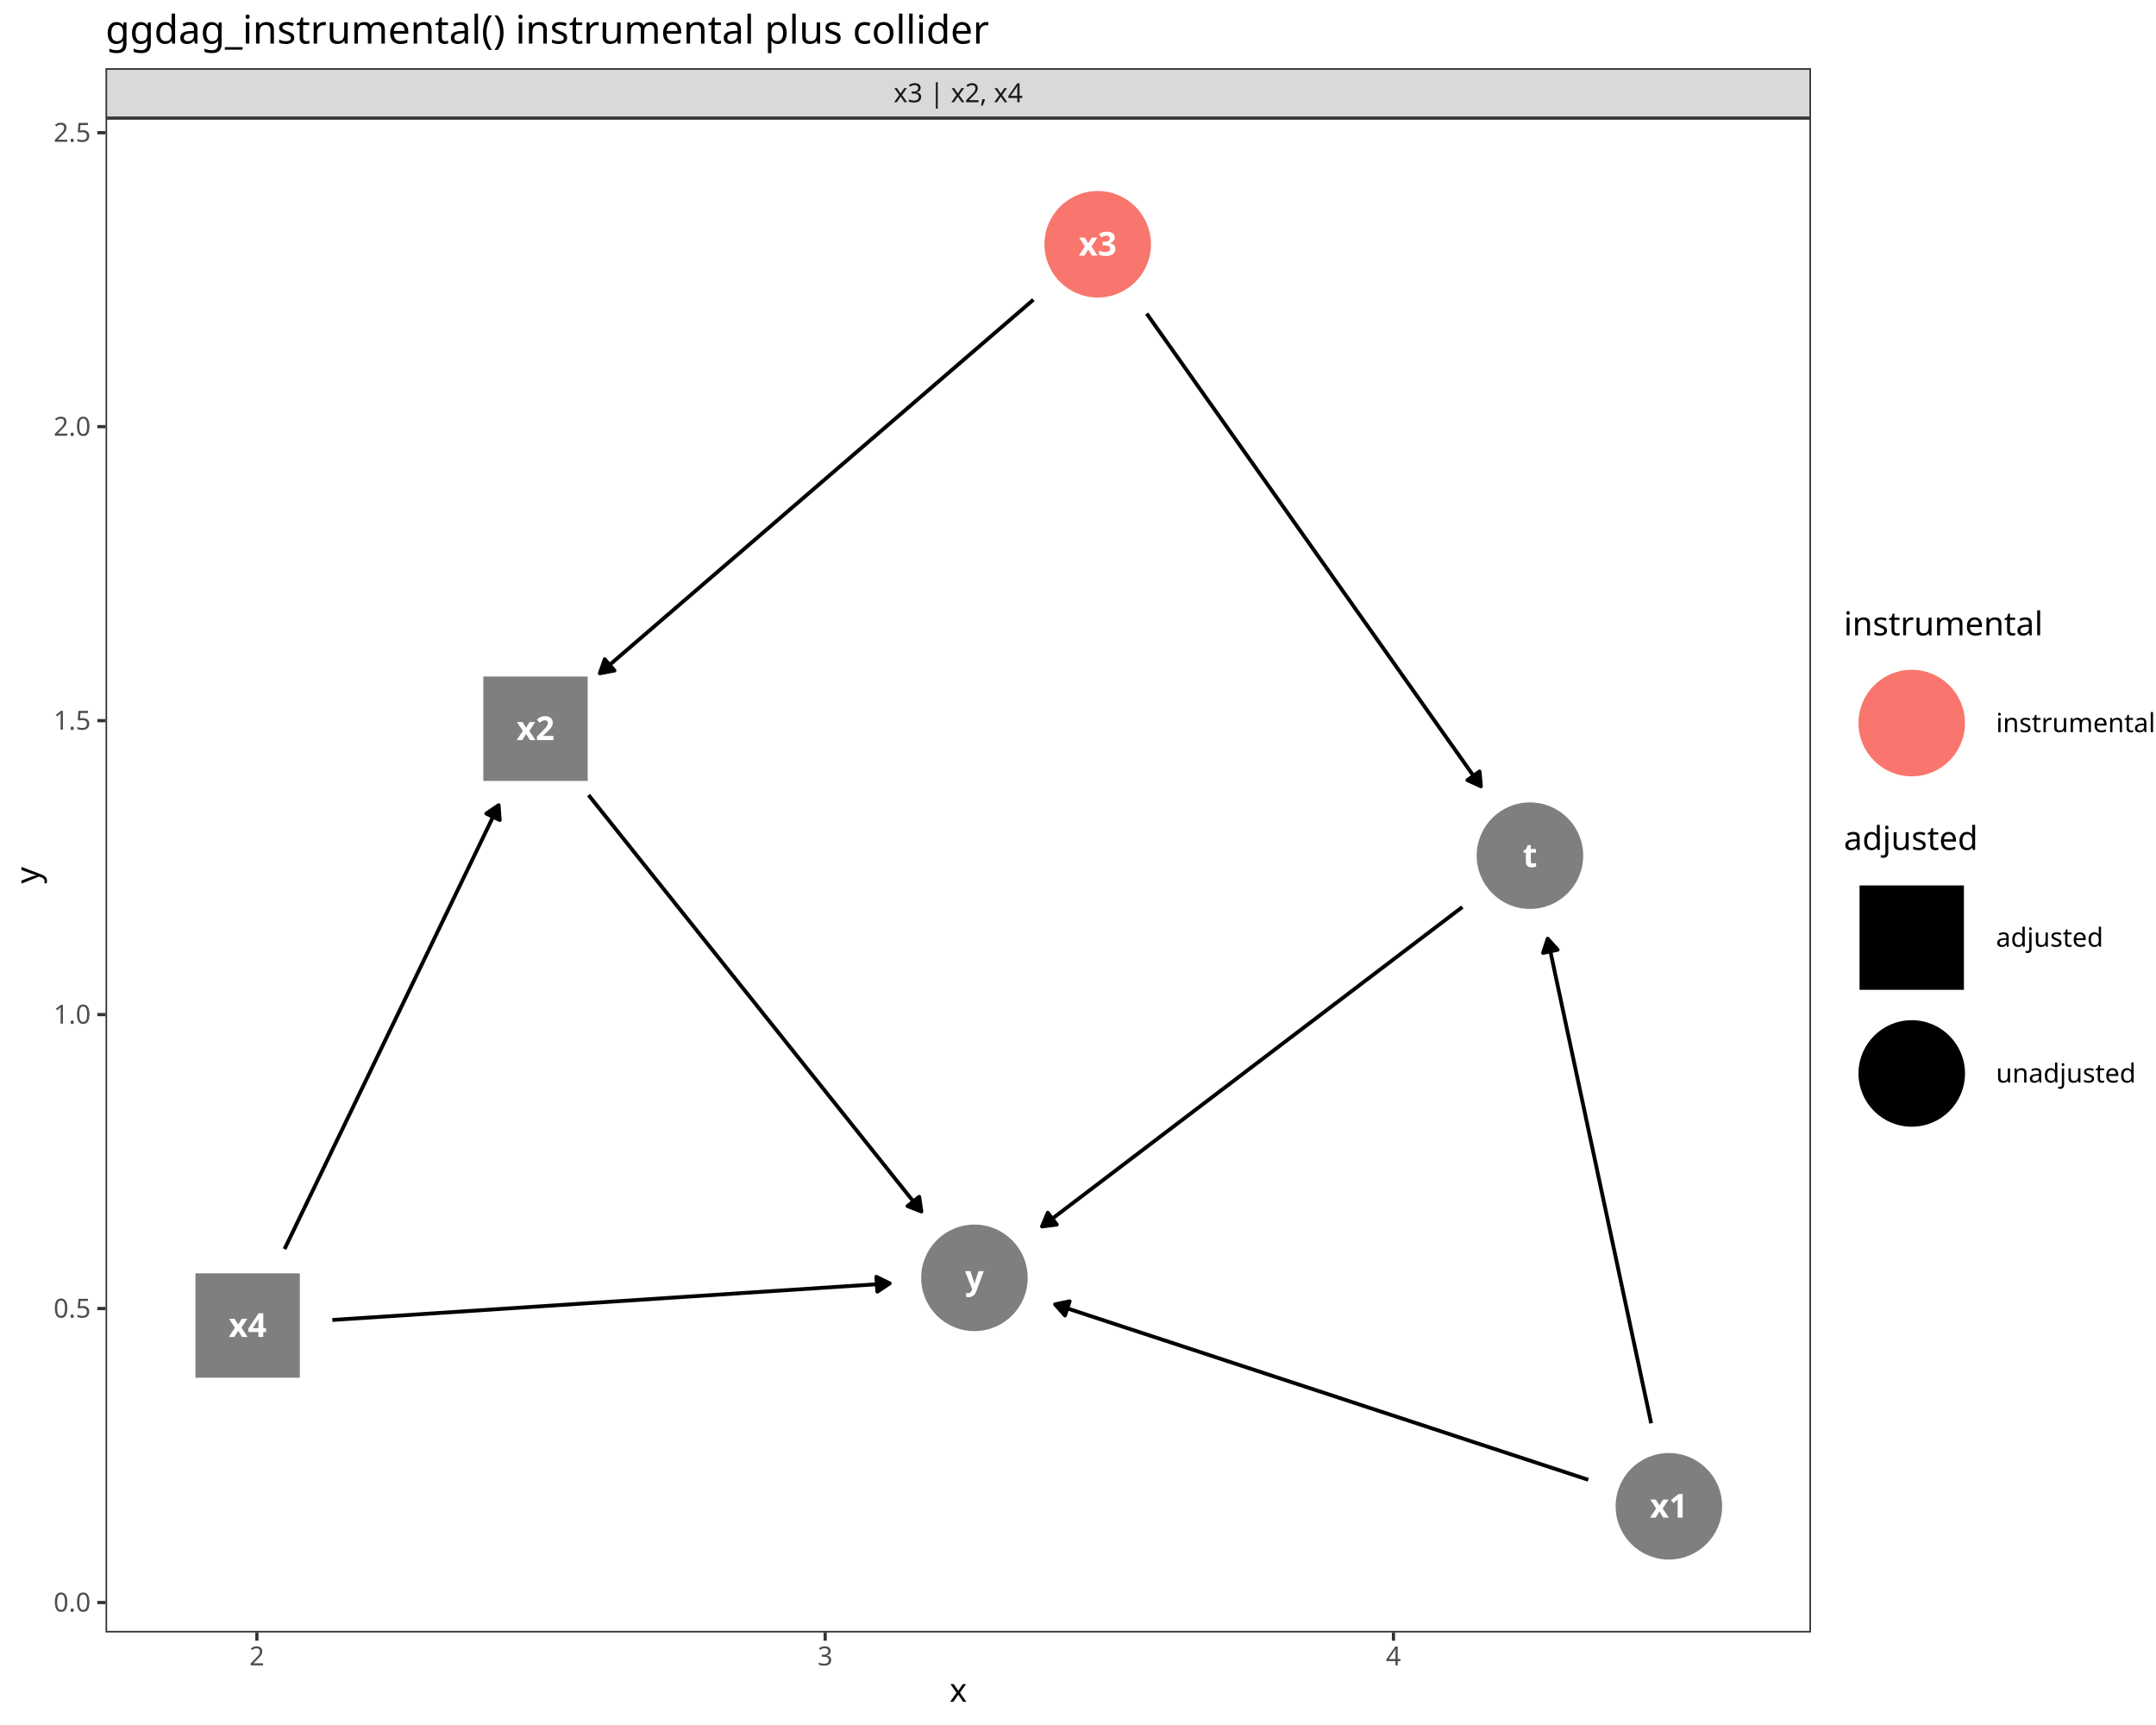
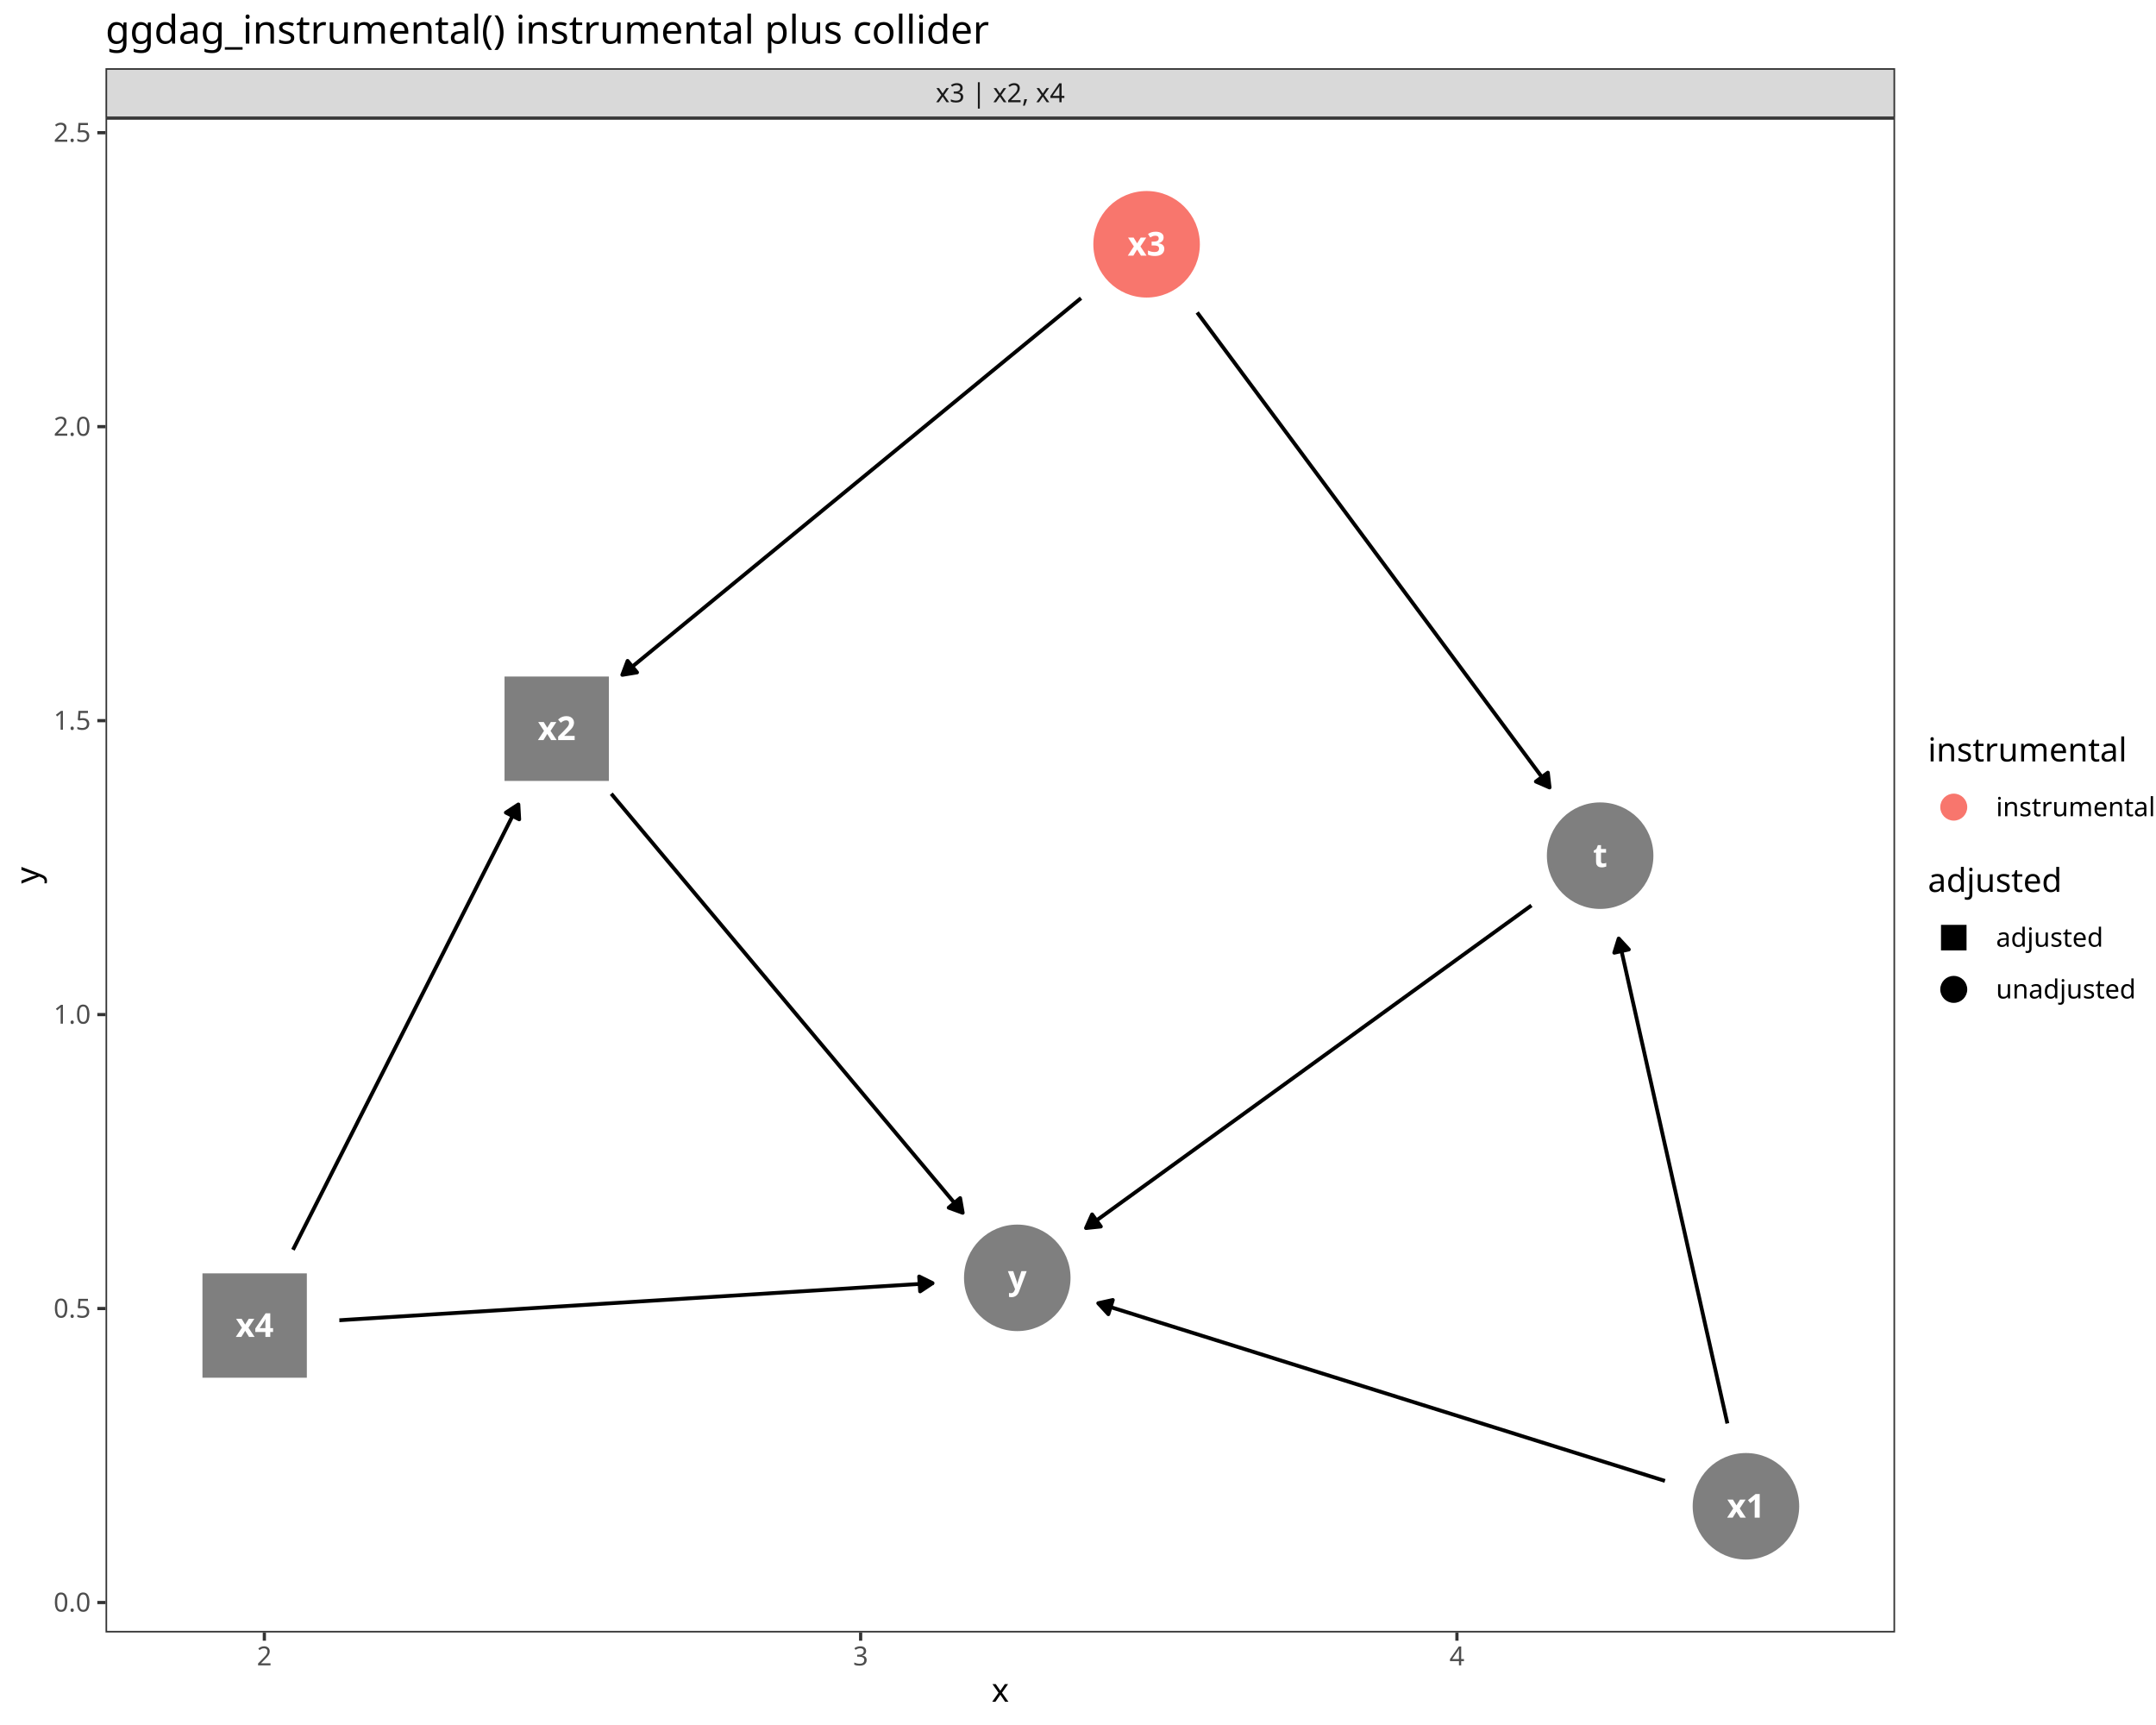
<svg xmlns="http://www.w3.org/2000/svg" class="svglite" data-engine-version="2.0" width="720.00pt" height="576.00pt" viewBox="0 0 720.00 576.00">
  <defs>
    <style type="text/css">
    .svglite line, .svglite polyline, .svglite polygon, .svglite path, .svglite rect, .svglite circle {
      fill: none;
      stroke: #000000;
      stroke-linecap: round;
      stroke-linejoin: round;
      stroke-miterlimit: 10.00;
    }
  </style>
  </defs>
  <rect width="100%" height="100%" style="stroke: none; fill: #FFFFFF;" />
  <defs>
    <clipPath id="cpMC4wMHw3MjAuMDB8MC4wMHw1NzYuMDA=">
      <rect x="0.00" y="0.00" width="720.00" height="576.00" />
    </clipPath>
  </defs>
  <g clip-path="url(#cpMC4wMHw3MjAuMDB8MC4wMHw1NzYuMDA=)">
    <rect x="0.00" y="0.00" width="720.00" height="576.00" style="stroke-width: 1.07; stroke: #FFFFFF; fill: #FFFFFF;" />
  </g>
  <defs>
-     <clipPath id="cpMzUuMjR8NjA0Ljc5fDM5LjQzfDU0NS4xMQ==">
-       <rect x="35.24" y="39.43" width="569.55" height="505.68" />
+     <clipPath id="cpMzUuMjR8NjMyLjg3fDM5LjQzfDU0NS4xMQ==">
+       <rect x="35.24" y="39.43" width="597.63" height="505.68" />
    </clipPath>
  </defs>
-   <g clip-path="url(#cpMzUuMjR8NjA0Ljc5fDM5LjQzfDU0NS4xMQ==)">
-     <rect x="35.24" y="39.43" width="569.55" height="505.68" style="stroke-width: 1.07; stroke: none; fill: #FFFFFF;" />
-     <circle cx="510.93" cy="285.72" r="17.43" style="stroke-width: 0.71; stroke: #7F7F7F; fill: #7F7F7F;" />
-     <circle cx="557.33" cy="502.97" r="17.43" style="stroke-width: 0.71; stroke: #7F7F7F; fill: #7F7F7F;" />
-     <polygon points="161.41,260.76 196.26,260.76 196.26,225.90 161.41,225.90 " style="stroke-width: 0.71; stroke: none; fill: #7F7F7F;" />
-     <circle cx="366.58" cy="81.57" r="17.43" style="stroke-width: 0.71; stroke: #F8766D; fill: #F8766D;" />
-     <polygon points="65.27,460.04 100.13,460.04 100.13,425.19 65.27,425.19 " style="stroke-width: 0.71; stroke: none; fill: #7F7F7F;" />
-     <circle cx="325.41" cy="426.69" r="17.43" style="stroke-width: 0.71; stroke: #7F7F7F; fill: #7F7F7F;" />
-     <polyline points="488.36,302.87 486.57,304.23 484.69,305.65 482.82,307.08 480.94,308.50 479.07,309.92 477.20,311.35 475.32,312.77 473.45,314.20 471.58,315.62 469.70,317.04 467.83,318.47 465.95,319.89 464.08,321.32 462.21,322.74 460.33,324.16 458.46,325.59 456.58,327.01 454.71,328.43 452.84,329.86 450.96,331.28 449.09,332.71 447.22,334.13 445.34,335.55 443.47,336.98 441.59,338.40 439.72,339.83 437.85,341.25 435.97,342.67 434.10,344.10 432.22,345.52 430.35,346.95 428.48,348.37 426.60,349.79 424.73,351.22 422.85,352.64 420.98,354.07 419.11,355.49 417.23,356.91 415.36,358.34 413.49,359.76 411.61,361.19 409.74,362.61 407.86,364.03 405.99,365.46 404.12,366.88 402.24,368.30 400.37,369.73 398.49,371.15 396.62,372.58 394.75,374.00 392.87,375.42 391.00,376.85 389.12,378.27 387.25,379.70 385.38,381.12 383.50,382.54 381.63,383.97 379.76,385.39 377.88,386.82 376.01,388.24 374.13,389.66 372.26,391.09 370.39,392.51 368.51,393.94 366.64,395.36 364.76,396.78 362.89,398.21 361.02,399.63 359.14,401.05 357.27,402.48 355.40,403.90 353.52,405.33 351.65,406.75 349.77,408.17 347.98,409.54 " style="stroke-width: 1.28; stroke-linecap: butt;" />
-     <polygon points="349.91,404.94 347.98,409.54 352.92,408.91 " style="stroke-width: 1.28; stroke-linecap: butt; fill: #000000;" />
-     <polyline points="551.41,475.25 551.23,474.44 550.77,472.25 550.30,470.06 549.83,467.86 549.36,465.67 548.89,463.47 548.42,461.28 547.95,459.08 547.49,456.89 547.02,454.69 546.55,452.50 546.08,450.30 545.61,448.11 545.14,445.92 544.67,443.72 544.20,441.53 543.74,439.33 543.27,437.14 542.80,434.94 542.33,432.75 541.86,430.55 541.39,428.36 540.92,426.17 540.45,423.97 539.99,421.78 539.52,419.58 539.05,417.39 538.58,415.19 538.11,413.00 537.64,410.80 537.17,408.61 536.71,406.41 536.24,404.22 535.77,402.03 535.30,399.83 534.83,397.64 534.36,395.44 533.89,393.25 533.42,391.05 532.96,388.86 532.49,386.66 532.02,384.47 531.55,382.28 531.08,380.08 530.61,377.89 530.14,375.69 529.67,373.50 529.21,371.30 528.74,369.11 528.27,366.91 527.80,364.72 527.33,362.52 526.86,360.33 526.39,358.14 525.93,355.94 525.46,353.75 524.99,351.55 524.52,349.36 524.05,347.16 523.58,344.97 523.11,342.77 522.64,340.58 522.18,338.39 521.71,336.19 521.24,334.00 520.77,331.80 520.30,329.61 519.83,327.41 519.36,325.22 518.89,323.02 518.43,320.83 517.96,318.63 517.49,316.44 517.02,314.25 516.85,313.44 " style="stroke-width: 1.28; stroke-linecap: butt;" />
-     <polygon points="520.18,317.14 516.85,313.44 515.31,318.18 " style="stroke-width: 1.28; stroke-linecap: butt; fill: #000000;" />
-     <polyline points="530.40,494.12 529.22,493.73 526.87,492.96 524.53,492.18 522.19,491.41 519.85,490.64 517.50,489.87 515.16,489.10 512.82,488.33 510.48,487.56 508.13,486.79 505.79,486.02 503.45,485.25 501.11,484.48 498.76,483.71 496.42,482.94 494.08,482.17 491.74,481.40 489.39,480.63 487.05,479.86 484.71,479.08 482.37,478.31 480.02,477.54 477.68,476.77 475.34,476.00 473.00,475.23 470.65,474.46 468.31,473.69 465.97,472.92 463.63,472.15 461.28,471.38 458.94,470.61 456.60,469.84 454.25,469.07 451.91,468.30 449.57,467.53 447.23,466.76 444.88,465.98 442.54,465.21 440.20,464.44 437.86,463.67 435.51,462.90 433.17,462.13 430.83,461.36 428.49,460.59 426.14,459.82 423.80,459.05 421.46,458.28 419.12,457.51 416.77,456.74 414.43,455.97 412.09,455.20 409.75,454.43 407.40,453.66 405.06,452.88 402.72,452.11 400.38,451.34 398.03,450.57 395.69,449.80 393.35,449.03 391.01,448.26 388.66,447.49 386.32,446.72 383.98,445.95 381.63,445.18 379.29,444.41 376.95,443.64 374.61,442.87 372.26,442.10 369.92,441.33 367.58,440.56 365.24,439.79 362.89,439.01 360.55,438.24 358.21,437.47 355.87,436.70 353.52,435.93 352.34,435.54 " style="stroke-width: 1.28; stroke-linecap: butt;" />
-     <polygon points="357.22,434.52 352.34,435.54 355.66,439.26 " style="stroke-width: 1.28; stroke-linecap: butt; fill: #000000;" />
-     <polyline points="196.54,265.47 196.61,265.55 198.09,267.41 199.57,269.26 201.05,271.11 202.53,272.96 204.01,274.82 205.49,276.67 206.97,278.52 208.45,280.37 209.93,282.22 211.41,284.08 212.89,285.93 214.37,287.78 215.85,289.63 217.33,291.48 218.81,293.34 220.29,295.19 221.77,297.04 223.26,298.89 224.74,300.74 226.22,302.60 227.70,304.45 229.18,306.30 230.66,308.15 232.14,310.00 233.62,311.86 235.10,313.71 236.58,315.56 238.06,317.41 239.54,319.26 241.02,321.12 242.50,322.97 243.98,324.82 245.46,326.67 246.94,328.53 248.42,330.38 249.91,332.23 251.39,334.08 252.87,335.93 254.35,337.79 255.83,339.64 257.31,341.49 258.79,343.34 260.27,345.19 261.75,347.05 263.23,348.90 264.71,350.75 266.19,352.60 267.67,354.45 269.15,356.31 270.63,358.16 272.11,360.01 273.59,361.86 275.07,363.71 276.55,365.57 278.04,367.42 279.52,369.27 281.00,371.12 282.48,372.98 283.96,374.83 285.44,376.68 286.92,378.53 288.40,380.38 289.88,382.24 291.36,384.09 292.84,385.94 294.32,387.79 295.80,389.64 297.28,391.50 298.76,393.35 300.24,395.20 301.72,397.05 303.20,398.90 304.69,400.76 306.17,402.61 307.65,404.46 307.71,404.54 " style="stroke-width: 1.28; stroke-linecap: butt;" />
-     <polygon points="303.07,402.73 307.71,404.54 306.97,399.62 " style="stroke-width: 1.28; stroke-linecap: butt; fill: #000000;" />
-     <polyline points="382.94,104.72 384.07,106.32 385.53,108.38 386.99,110.44 388.45,112.50 389.91,114.57 391.37,116.63 392.82,118.69 394.28,120.75 395.74,122.81 397.20,124.88 398.66,126.94 400.11,129.00 401.57,131.06 403.03,133.13 404.49,135.19 405.95,137.25 407.40,139.31 408.86,141.37 410.32,143.44 411.78,145.50 413.24,147.56 414.69,149.62 416.15,151.68 417.61,153.75 419.07,155.81 420.53,157.87 421.98,159.93 423.44,161.99 424.90,164.06 426.36,166.12 427.82,168.18 429.28,170.24 430.73,172.30 432.19,174.37 433.65,176.43 435.11,178.49 436.57,180.55 438.02,182.61 439.48,184.68 440.94,186.74 442.40,188.80 443.86,190.86 445.31,192.92 446.77,194.99 448.23,197.05 449.69,199.11 451.15,201.17 452.60,203.24 454.06,205.30 455.52,207.36 456.98,209.42 458.44,211.48 459.89,213.55 461.35,215.61 462.81,217.67 464.27,219.73 465.73,221.79 467.18,223.86 468.64,225.92 470.10,227.98 471.56,230.04 473.02,232.10 474.48,234.17 475.93,236.23 477.39,238.29 478.85,240.35 480.31,242.41 481.77,244.48 483.22,246.54 484.68,248.60 486.14,250.66 487.60,252.72 489.06,254.79 490.51,256.85 491.97,258.91 493.43,260.97 494.56,262.57 " style="stroke-width: 1.28; stroke-linecap: butt;" />
-     <polygon points="490.04,260.49 494.56,262.57 494.10,257.61 " style="stroke-width: 1.28; stroke-linecap: butt; fill: #000000;" />
-     <polyline points="345.10,100.08 343.82,101.18 341.93,102.81 340.03,104.45 338.13,106.08 336.24,107.72 334.34,109.35 332.44,110.98 330.55,112.62 328.65,114.25 326.75,115.89 324.86,117.52 322.96,119.15 321.07,120.79 319.17,122.42 317.27,124.05 315.38,125.69 313.48,127.32 311.58,128.96 309.69,130.59 307.79,132.22 305.89,133.86 304.00,135.49 302.10,137.13 300.21,138.76 298.31,140.39 296.41,142.03 294.52,143.66 292.62,145.30 290.72,146.93 288.83,148.56 286.93,150.20 285.03,151.83 283.14,153.47 281.24,155.10 279.35,156.73 277.45,158.37 275.55,160.00 273.66,161.63 271.76,163.27 269.86,164.90 267.97,166.54 266.07,168.17 264.17,169.80 262.28,171.44 260.38,173.07 258.49,174.71 256.59,176.34 254.69,177.97 252.80,179.61 250.90,181.24 249.00,182.88 247.11,184.51 245.21,186.14 243.31,187.78 241.42,189.41 239.52,191.05 237.63,192.68 235.73,194.31 233.83,195.95 231.94,197.58 230.04,199.21 228.14,200.85 226.25,202.48 224.35,204.12 222.45,205.75 220.56,207.38 218.66,209.02 216.77,210.65 214.87,212.29 212.97,213.92 211.08,215.55 209.18,217.19 207.28,218.82 205.39,220.46 203.49,222.09 201.59,223.72 200.31,224.83 " style="stroke-width: 1.28; stroke-linecap: butt;" />
-     <polygon points="201.96,220.12 200.31,224.83 205.21,223.90 " style="stroke-width: 1.28; stroke-linecap: butt; fill: #000000;" />
-     <polyline points="95.02,417.08 95.33,416.45 96.30,414.43 97.27,412.42 98.24,410.41 99.21,408.39 100.18,406.38 101.15,404.37 102.12,402.36 103.09,400.34 104.06,398.33 105.04,396.32 106.01,394.30 106.98,392.29 107.95,390.28 108.92,388.26 109.89,386.25 110.86,384.24 111.83,382.23 112.80,380.21 113.78,378.20 114.75,376.19 115.72,374.17 116.69,372.16 117.66,370.15 118.63,368.14 119.60,366.12 120.57,364.11 121.54,362.10 122.52,360.08 123.49,358.07 124.46,356.06 125.43,354.04 126.40,352.03 127.37,350.02 128.34,348.01 129.31,345.99 130.28,343.98 131.26,341.97 132.23,339.95 133.20,337.94 134.17,335.93 135.14,333.91 136.11,331.90 137.08,329.89 138.05,327.88 139.02,325.86 140.00,323.85 140.97,321.84 141.94,319.82 142.91,317.81 143.88,315.80 144.85,313.78 145.82,311.77 146.79,309.76 147.76,307.75 148.73,305.73 149.71,303.72 150.68,301.71 151.65,299.69 152.62,297.68 153.59,295.67 154.56,293.65 155.53,291.64 156.50,289.63 157.47,287.62 158.45,285.60 159.42,283.59 160.39,281.58 161.36,279.56 162.33,277.55 163.30,275.54 164.27,273.52 165.24,271.51 166.21,269.50 166.52,268.86 " style="stroke-width: 1.28; stroke-linecap: butt;" />
-     <polygon points="166.89,273.83 166.52,268.86 162.40,271.66 " style="stroke-width: 1.28; stroke-linecap: butt; fill: #000000;" />
-     <polyline points="110.99,440.76 112.12,440.68 114.57,440.52 117.02,440.36 119.48,440.20 121.93,440.04 124.38,439.88 126.83,439.72 129.28,439.56 131.73,439.40 134.19,439.24 136.64,439.08 139.09,438.91 141.54,438.75 143.99,438.59 146.44,438.43 148.90,438.27 151.35,438.11 153.80,437.95 156.25,437.79 158.70,437.63 161.15,437.47 163.61,437.31 166.06,437.14 168.51,436.98 170.96,436.82 173.41,436.66 175.86,436.50 178.31,436.34 180.77,436.18 183.22,436.02 185.67,435.86 188.12,435.70 190.57,435.54 193.02,435.37 195.48,435.21 197.93,435.05 200.38,434.89 202.83,434.73 205.28,434.57 207.73,434.41 210.19,434.25 212.64,434.09 215.09,433.93 217.54,433.77 219.99,433.60 222.44,433.44 224.90,433.28 227.35,433.12 229.80,432.96 232.25,432.80 234.70,432.64 237.15,432.48 239.61,432.32 242.06,432.16 244.51,432.00 246.96,431.83 249.41,431.67 251.86,431.51 254.32,431.35 256.77,431.19 259.22,431.03 261.67,430.87 264.12,430.71 266.57,430.55 269.03,430.39 271.48,430.23 273.93,430.06 276.38,429.90 278.83,429.74 281.28,429.58 283.74,429.42 286.19,429.26 288.64,429.10 291.09,428.94 293.54,428.78 295.99,428.62 297.13,428.54 " style="stroke-width: 1.28; stroke-linecap: butt;" />
-     <polygon points="292.99,431.31 297.13,428.54 292.66,426.34 " style="stroke-width: 1.28; stroke-linecap: butt; fill: #000000;" />
-     <text x="510.93" y="289.52" text-anchor="middle" style="font-size: 11.04px; font-weight: bold; fill: #FFFFFF; font-family: sans;" textLength="3.07px" lengthAdjust="spacingAndGlyphs">t</text>
-     <text x="557.33" y="506.77" text-anchor="middle" style="font-size: 11.04px; font-weight: bold; fill: #FFFFFF; font-family: sans;" textLength="11.66px" lengthAdjust="spacingAndGlyphs">x1</text>
-     <text x="178.84" y="247.13" text-anchor="middle" style="font-size: 11.04px; font-weight: bold; fill: #FFFFFF; font-family: sans;" textLength="11.66px" lengthAdjust="spacingAndGlyphs">x2</text>
-     <text x="366.58" y="85.37" text-anchor="middle" style="font-size: 11.04px; font-weight: bold; fill: #FFFFFF; font-family: sans;" textLength="11.66px" lengthAdjust="spacingAndGlyphs">x3</text>
-     <text x="82.70" y="446.41" text-anchor="middle" style="font-size: 11.04px; font-weight: bold; fill: #FFFFFF; font-family: sans;" textLength="11.66px" lengthAdjust="spacingAndGlyphs">x4</text>
-     <text x="325.41" y="430.48" text-anchor="middle" style="font-size: 11.04px; font-weight: bold; fill: #FFFFFF; font-family: sans;" textLength="5.52px" lengthAdjust="spacingAndGlyphs">y</text>
-     <rect x="35.24" y="39.43" width="569.55" height="505.68" style="stroke-width: 1.07; stroke: #333333;" />
+   <g clip-path="url(#cpMzUuMjR8NjMyLjg3fDM5LjQzfDU0NS4xMQ==)">
+     <rect x="35.24" y="39.43" width="597.63" height="505.68" style="stroke-width: 1.07; stroke: none; fill: #FFFFFF;" />
+     <circle cx="534.37" cy="285.72" r="17.43" style="stroke-width: 0.71; stroke: #7F7F7F; fill: #7F7F7F;" />
+     <circle cx="583.06" cy="502.97" r="17.43" style="stroke-width: 0.71; stroke: #7F7F7F; fill: #7F7F7F;" />
+     <polygon points="168.49,260.76 203.34,260.76 203.34,225.90 168.49,225.90 " style="stroke-width: 0.71; stroke: none; fill: #7F7F7F;" />
+     <circle cx="382.91" cy="81.57" r="17.43" style="stroke-width: 0.71; stroke: #F8766D; fill: #F8766D;" />
+     <polygon points="67.61,460.04 102.47,460.04 102.47,425.19 67.61,425.19 " style="stroke-width: 0.71; stroke: none; fill: #7F7F7F;" />
+     <circle cx="339.72" cy="426.69" r="17.43" style="stroke-width: 0.71; stroke: #7F7F7F; fill: #7F7F7F;" />
+     <polyline points="511.42,302.34 510.78,302.80 508.81,304.23 506.85,305.65 504.88,307.08 502.91,308.50 500.95,309.92 498.98,311.35 497.02,312.77 495.05,314.20 493.08,315.62 491.12,317.04 489.15,318.47 487.18,319.89 485.22,321.32 483.25,322.74 481.29,324.16 479.32,325.59 477.35,327.01 475.39,328.43 473.42,329.86 471.45,331.28 469.49,332.71 467.52,334.13 465.56,335.55 463.59,336.98 461.62,338.40 459.66,339.83 457.69,341.25 455.72,342.67 453.76,344.10 451.79,345.52 449.83,346.95 447.86,348.37 445.89,349.79 443.93,351.22 441.96,352.64 439.99,354.07 438.03,355.49 436.06,356.91 434.10,358.34 432.13,359.76 430.16,361.19 428.20,362.61 426.23,364.03 424.26,365.46 422.30,366.88 420.33,368.30 418.37,369.73 416.40,371.15 414.43,372.58 412.47,374.00 410.50,375.42 408.53,376.85 406.57,378.27 404.60,379.70 402.64,381.12 400.67,382.54 398.70,383.97 396.74,385.39 394.77,386.82 392.81,388.24 390.84,389.66 388.87,391.09 386.91,392.51 384.94,393.94 382.97,395.36 381.01,396.78 379.04,398.21 377.08,399.63 375.11,401.05 373.14,402.48 371.18,403.90 369.21,405.33 367.24,406.75 365.28,408.17 363.31,409.60 362.67,410.06 " style="stroke-width: 1.28; stroke-linecap: butt;" />
+     <polygon points="364.71,405.51 362.67,410.06 367.63,409.55 " style="stroke-width: 1.28; stroke-linecap: butt; fill: #000000;" />
+     <polyline points="576.86,475.31 576.67,474.44 576.18,472.25 575.69,470.06 575.19,467.86 574.70,465.67 574.21,463.47 573.72,461.28 573.23,459.08 572.74,456.89 572.24,454.69 571.75,452.50 571.26,450.30 570.77,448.11 570.28,445.92 569.78,443.72 569.29,441.53 568.80,439.33 568.31,437.14 567.82,434.94 567.33,432.75 566.83,430.55 566.34,428.36 565.85,426.17 565.36,423.97 564.87,421.78 564.37,419.58 563.88,417.39 563.39,415.19 562.90,413.00 562.41,410.80 561.92,408.61 561.42,406.41 560.93,404.22 560.44,402.03 559.95,399.83 559.46,397.64 558.96,395.44 558.47,393.25 557.98,391.05 557.49,388.86 557.00,386.66 556.51,384.47 556.01,382.28 555.52,380.08 555.03,377.89 554.54,375.69 554.05,373.50 553.55,371.30 553.06,369.11 552.57,366.91 552.08,364.72 551.59,362.52 551.10,360.33 550.60,358.14 550.11,355.94 549.62,353.75 549.13,351.55 548.64,349.36 548.14,347.16 547.65,344.97 547.16,342.77 546.67,340.58 546.18,338.39 545.69,336.19 545.19,334.00 544.70,331.80 544.21,329.61 543.72,327.41 543.23,325.22 542.74,323.02 542.24,320.83 541.75,318.63 541.26,316.44 540.77,314.25 540.57,313.38 " style="stroke-width: 1.28; stroke-linecap: butt;" />
+     <polygon points="543.95,317.04 540.57,313.38 539.09,318.13 " style="stroke-width: 1.28; stroke-linecap: butt; fill: #000000;" />
+     <polyline points="556.01,494.49 553.57,493.73 551.11,492.96 548.65,492.18 546.19,491.41 543.73,490.64 541.28,489.87 538.82,489.10 536.36,488.33 533.90,487.56 531.44,486.79 528.99,486.02 526.53,485.25 524.07,484.48 521.61,483.71 519.15,482.94 516.70,482.17 514.24,481.40 511.78,480.63 509.32,479.86 506.86,479.08 504.41,478.31 501.95,477.54 499.49,476.77 497.03,476.00 494.57,475.23 492.12,474.46 489.66,473.69 487.20,472.92 484.74,472.15 482.28,471.38 479.82,470.61 477.37,469.84 474.91,469.07 472.45,468.30 469.99,467.53 467.53,466.76 465.08,465.98 462.62,465.21 460.16,464.44 457.70,463.67 455.24,462.90 452.79,462.13 450.33,461.36 447.87,460.59 445.41,459.82 442.95,459.05 440.50,458.28 438.04,457.51 435.58,456.74 433.12,455.97 430.66,455.20 428.21,454.43 425.75,453.66 423.29,452.88 420.83,452.11 418.37,451.34 415.92,450.57 413.46,449.80 411.00,449.03 408.54,448.26 406.08,447.49 403.63,446.72 401.17,445.95 398.71,445.18 396.25,444.41 393.79,443.64 391.34,442.87 388.88,442.10 386.42,441.33 383.96,440.56 381.50,439.79 379.05,439.01 376.59,438.24 374.13,437.47 371.67,436.70 369.21,435.93 366.76,435.16 " style="stroke-width: 1.28; stroke-linecap: butt;" />
+     <polygon points="371.63,434.08 366.76,435.16 370.14,438.83 " style="stroke-width: 1.28; stroke-linecap: butt; fill: #000000;" />
+     <polyline points="204.13,265.05 204.56,265.55 206.11,267.41 207.67,269.26 209.22,271.11 210.77,272.96 212.33,274.82 213.88,276.67 215.43,278.52 216.99,280.37 218.54,282.22 220.09,284.08 221.65,285.93 223.20,287.78 224.76,289.63 226.31,291.48 227.86,293.34 229.42,295.19 230.97,297.04 232.52,298.89 234.08,300.74 235.63,302.60 237.18,304.45 238.74,306.30 240.29,308.15 241.84,310.00 243.40,311.86 244.95,313.71 246.50,315.56 248.06,317.41 249.61,319.26 251.17,321.12 252.72,322.97 254.27,324.82 255.83,326.67 257.38,328.53 258.93,330.38 260.49,332.23 262.04,334.08 263.59,335.93 265.15,337.79 266.70,339.64 268.25,341.49 269.81,343.34 271.36,345.19 272.91,347.05 274.47,348.90 276.02,350.75 277.58,352.60 279.13,354.45 280.68,356.31 282.24,358.16 283.79,360.01 285.34,361.86 286.90,363.71 288.45,365.57 290.00,367.42 291.56,369.27 293.11,371.12 294.66,372.98 296.22,374.83 297.77,376.68 299.32,378.53 300.88,380.38 302.43,382.24 303.99,384.09 305.54,385.94 307.09,387.79 308.65,389.64 310.20,391.50 311.75,393.35 313.31,395.20 314.86,397.05 316.41,398.90 317.97,400.76 319.52,402.61 321.07,404.46 321.50,404.97 " style="stroke-width: 1.28; stroke-linecap: butt;" />
+     <polygon points="316.82,403.26 321.50,404.97 320.64,400.06 " style="stroke-width: 1.28; stroke-linecap: butt; fill: #000000;" />
+     <polyline points="399.80,104.34 401.27,106.32 402.80,108.38 404.33,110.44 405.86,112.50 407.39,114.57 408.92,116.63 410.45,118.69 411.98,120.75 413.51,122.81 415.04,124.88 416.57,126.94 418.10,129.00 419.63,131.06 421.16,133.13 422.69,135.19 424.22,137.25 425.75,139.31 427.28,141.37 428.81,143.44 430.34,145.50 431.87,147.56 433.40,149.62 434.93,151.68 436.46,153.75 437.99,155.81 439.52,157.87 441.05,159.93 442.58,161.99 444.11,164.06 445.64,166.12 447.17,168.18 448.70,170.24 450.23,172.30 451.76,174.37 453.29,176.43 454.82,178.49 456.35,180.55 457.88,182.61 459.41,184.68 460.94,186.74 462.47,188.80 464.00,190.86 465.53,192.92 467.06,194.99 468.59,197.05 470.12,199.11 471.65,201.17 473.18,203.24 474.71,205.30 476.24,207.36 477.77,209.42 479.30,211.48 480.83,213.55 482.36,215.61 483.89,217.67 485.42,219.73 486.95,221.79 488.48,223.86 490.01,225.92 491.54,227.98 493.07,230.04 494.60,232.10 496.13,234.17 497.66,236.23 499.19,238.29 500.72,240.35 502.25,242.41 503.78,244.48 505.31,246.54 506.84,248.60 508.37,250.66 509.90,252.72 511.43,254.79 512.96,256.85 514.49,258.91 516.02,260.97 517.48,262.95 " style="stroke-width: 1.28; stroke-linecap: butt;" />
+     <polygon points="512.91,260.97 517.48,262.95 516.91,258.00 " style="stroke-width: 1.28; stroke-linecap: butt; fill: #000000;" />
+     <polyline points="361.00,99.56 359.03,101.18 357.04,102.81 355.05,104.45 353.06,106.08 351.07,107.72 349.08,109.35 347.09,110.98 345.10,112.62 343.11,114.25 341.12,115.89 339.13,117.52 337.14,119.15 335.15,120.79 333.16,122.42 331.17,124.05 329.18,125.69 327.20,127.32 325.21,128.96 323.22,130.59 321.23,132.22 319.24,133.86 317.25,135.49 315.26,137.13 313.27,138.76 311.28,140.39 309.29,142.03 307.30,143.66 305.31,145.30 303.32,146.93 301.33,148.56 299.34,150.20 297.35,151.83 295.36,153.47 293.37,155.10 291.38,156.73 289.39,158.37 287.40,160.00 285.41,161.63 283.42,163.27 281.43,164.90 279.44,166.54 277.45,168.17 275.46,169.80 273.47,171.44 271.48,173.07 269.49,174.71 267.50,176.34 265.51,177.97 263.52,179.61 261.53,181.24 259.54,182.88 257.55,184.51 255.56,186.14 253.57,187.78 251.58,189.41 249.59,191.05 247.60,192.68 245.61,194.31 243.62,195.95 241.63,197.58 239.64,199.21 237.65,200.85 235.66,202.48 233.67,204.12 231.68,205.75 229.69,207.38 227.70,209.02 225.71,210.65 223.72,212.29 221.73,213.92 219.74,215.55 217.75,217.19 215.76,218.82 213.77,220.46 211.78,222.09 209.79,223.72 207.82,225.34 " style="stroke-width: 1.28; stroke-linecap: butt;" />
+     <polygon points="209.58,220.68 207.82,225.34 212.74,224.53 " style="stroke-width: 1.28; stroke-linecap: butt; fill: #000000;" />
+     <polyline points="97.84,417.32 98.29,416.45 99.31,414.43 100.32,412.42 101.34,410.41 102.36,408.39 103.38,406.38 104.40,404.37 105.42,402.36 106.44,400.34 107.46,398.33 108.48,396.32 109.50,394.30 110.51,392.29 111.53,390.28 112.55,388.26 113.57,386.25 114.59,384.24 115.61,382.23 116.63,380.21 117.65,378.20 118.67,376.19 119.68,374.17 120.70,372.16 121.72,370.15 122.74,368.14 123.76,366.12 124.78,364.11 125.80,362.10 126.82,360.08 127.84,358.07 128.86,356.06 129.87,354.04 130.89,352.03 131.91,350.02 132.93,348.01 133.95,345.99 134.97,343.98 135.99,341.97 137.01,339.95 138.03,337.94 139.04,335.93 140.06,333.91 141.08,331.90 142.10,329.89 143.12,327.88 144.14,325.86 145.16,323.85 146.18,321.84 147.20,319.82 148.22,317.81 149.23,315.80 150.25,313.78 151.27,311.77 152.29,309.76 153.31,307.75 154.33,305.73 155.35,303.72 156.37,301.71 157.39,299.69 158.41,297.68 159.42,295.67 160.44,293.65 161.46,291.64 162.48,289.63 163.50,287.62 164.52,285.60 165.54,283.59 166.56,281.58 167.58,279.56 168.59,277.55 169.61,275.54 170.63,273.52 171.65,271.51 172.67,269.50 173.11,268.62 " style="stroke-width: 1.28; stroke-linecap: butt;" />
+     <polygon points="173.39,273.59 173.11,268.62 168.94,271.34 " style="stroke-width: 1.28; stroke-linecap: butt; fill: #000000;" />
+     <polyline points="113.33,440.85 113.34,440.85 115.91,440.68 118.48,440.52 121.06,440.36 123.63,440.20 126.20,440.04 128.77,439.88 131.35,439.72 133.92,439.56 136.49,439.40 139.06,439.24 141.64,439.08 144.21,438.91 146.78,438.75 149.35,438.59 151.93,438.43 154.50,438.27 157.07,438.11 159.64,437.95 162.22,437.79 164.79,437.63 167.36,437.47 169.93,437.31 172.50,437.14 175.08,436.98 177.65,436.82 180.22,436.66 182.79,436.50 185.37,436.34 187.94,436.18 190.51,436.02 193.08,435.86 195.66,435.70 198.23,435.54 200.80,435.37 203.37,435.21 205.95,435.05 208.52,434.89 211.09,434.73 213.66,434.57 216.24,434.41 218.81,434.25 221.38,434.09 223.95,433.93 226.53,433.77 229.10,433.60 231.67,433.44 234.24,433.28 236.82,433.12 239.39,432.96 241.96,432.80 244.53,432.64 247.11,432.48 249.68,432.32 252.25,432.16 254.82,432.00 257.40,431.83 259.97,431.67 262.54,431.51 265.11,431.35 267.69,431.19 270.26,431.03 272.83,430.87 275.40,430.71 277.98,430.55 280.55,430.39 283.12,430.23 285.69,430.06 288.27,429.90 290.84,429.74 293.41,429.58 295.98,429.42 298.56,429.26 301.13,429.10 303.70,428.94 306.27,428.78 308.85,428.62 311.42,428.46 311.43,428.45 " style="stroke-width: 1.28; stroke-linecap: butt;" />
+     <polygon points="307.28,431.21 311.43,428.45 306.96,426.24 " style="stroke-width: 1.28; stroke-linecap: butt; fill: #000000;" />
+     <text x="534.37" y="289.52" text-anchor="middle" style="font-size: 11.04px; font-weight: bold; fill: #FFFFFF; font-family: sans;" textLength="3.07px" lengthAdjust="spacingAndGlyphs">t</text>
+     <text x="583.06" y="506.77" text-anchor="middle" style="font-size: 11.04px; font-weight: bold; fill: #FFFFFF; font-family: sans;" textLength="11.66px" lengthAdjust="spacingAndGlyphs">x1</text>
+     <text x="185.92" y="247.13" text-anchor="middle" style="font-size: 11.04px; font-weight: bold; fill: #FFFFFF; font-family: sans;" textLength="11.66px" lengthAdjust="spacingAndGlyphs">x2</text>
+     <text x="382.91" y="85.37" text-anchor="middle" style="font-size: 11.04px; font-weight: bold; fill: #FFFFFF; font-family: sans;" textLength="11.66px" lengthAdjust="spacingAndGlyphs">x3</text>
+     <text x="85.04" y="446.41" text-anchor="middle" style="font-size: 11.04px; font-weight: bold; fill: #FFFFFF; font-family: sans;" textLength="11.66px" lengthAdjust="spacingAndGlyphs">x4</text>
+     <text x="339.72" y="430.48" text-anchor="middle" style="font-size: 11.04px; font-weight: bold; fill: #FFFFFF; font-family: sans;" textLength="5.52px" lengthAdjust="spacingAndGlyphs">y</text>
+     <rect x="35.24" y="39.43" width="597.63" height="505.68" style="stroke-width: 1.07; stroke: #333333;" />
  </g>
  <g clip-path="url(#cpMC4wMHw3MjAuMDB8MC4wMHw1NzYuMDA=)">
</g>
  <defs>
-     <clipPath id="cpMzUuMjR8NjA0Ljc5fDIyLjc4fDM5LjQz">
-       <rect x="35.24" y="22.78" width="569.55" height="16.65" />
+     <clipPath id="cpMzUuMjR8NjMyLjg3fDIyLjc4fDM5LjQz">
+       <rect x="35.24" y="22.78" width="597.63" height="16.65" />
    </clipPath>
  </defs>
-   <g clip-path="url(#cpMzUuMjR8NjA0Ljc5fDIyLjc4fDM5LjQz)">
-     <rect x="35.24" y="22.78" width="569.55" height="16.65" style="stroke-width: 1.07; stroke: #333333; fill: #D9D9D9;" />
-     <text x="320.01" y="34.14" text-anchor="middle" style="font-size: 8.80px; fill: #1A1A1A; font-family: sans;" textLength="39.96px" lengthAdjust="spacingAndGlyphs">x3 | x2, x4</text>
+   <g clip-path="url(#cpMzUuMjR8NjMyLjg3fDIyLjc4fDM5LjQz)">
+     <rect x="35.24" y="22.78" width="597.63" height="16.65" style="stroke-width: 1.07; stroke: #333333; fill: #D9D9D9;" />
+     <text x="334.05" y="34.14" text-anchor="middle" style="font-size: 8.80px; fill: #1A1A1A; font-family: sans;" textLength="39.96px" lengthAdjust="spacingAndGlyphs">x3 | x2, x4</text>
  </g>
  <g clip-path="url(#cpMC4wMHw3MjAuMDB8MC4wMHw1NzYuMDA=)">
-     <polyline points="85.79,547.85 85.79,545.11 " style="stroke-width: 1.07; stroke: #333333; stroke-linecap: butt;" />
-     <polyline points="275.57,547.85 275.57,545.11 " style="stroke-width: 1.07; stroke: #333333; stroke-linecap: butt;" />
-     <polyline points="465.35,547.85 465.35,545.11 " style="stroke-width: 1.07; stroke: #333333; stroke-linecap: butt;" />
-     <text x="85.79" y="556.10" text-anchor="middle" style="font-size: 8.80px; fill: #4D4D4D; font-family: sans;" textLength="4.89px" lengthAdjust="spacingAndGlyphs">2</text>
-     <text x="275.57" y="556.10" text-anchor="middle" style="font-size: 8.80px; fill: #4D4D4D; font-family: sans;" textLength="4.89px" lengthAdjust="spacingAndGlyphs">3</text>
-     <text x="465.35" y="556.10" text-anchor="middle" style="font-size: 8.80px; fill: #4D4D4D; font-family: sans;" textLength="4.89px" lengthAdjust="spacingAndGlyphs">4</text>
+     <polyline points="88.28,547.85 88.28,545.11 " style="stroke-width: 1.07; stroke: #333333; stroke-linecap: butt;" />
+     <polyline points="287.41,547.85 287.41,545.11 " style="stroke-width: 1.07; stroke: #333333; stroke-linecap: butt;" />
+     <polyline points="486.55,547.85 486.55,545.11 " style="stroke-width: 1.07; stroke: #333333; stroke-linecap: butt;" />
+     <text x="88.28" y="556.10" text-anchor="middle" style="font-size: 8.80px; fill: #4D4D4D; font-family: sans;" textLength="4.89px" lengthAdjust="spacingAndGlyphs">2</text>
+     <text x="287.41" y="556.10" text-anchor="middle" style="font-size: 8.80px; fill: #4D4D4D; font-family: sans;" textLength="4.89px" lengthAdjust="spacingAndGlyphs">3</text>
+     <text x="486.55" y="556.10" text-anchor="middle" style="font-size: 8.80px; fill: #4D4D4D; font-family: sans;" textLength="4.89px" lengthAdjust="spacingAndGlyphs">4</text>
    <text x="30.31" y="538.13" text-anchor="end" style="font-size: 8.80px; fill: #4D4D4D; font-family: sans;" textLength="12.23px" lengthAdjust="spacingAndGlyphs">0.0</text>
    <text x="30.31" y="439.97" text-anchor="end" style="font-size: 8.80px; fill: #4D4D4D; font-family: sans;" textLength="12.23px" lengthAdjust="spacingAndGlyphs">0.5</text>
    <text x="30.31" y="341.81" text-anchor="end" style="font-size: 8.80px; fill: #4D4D4D; font-family: sans;" textLength="12.23px" lengthAdjust="spacingAndGlyphs">1.0</text>
    <text x="30.31" y="243.66" text-anchor="end" style="font-size: 8.80px; fill: #4D4D4D; font-family: sans;" textLength="12.23px" lengthAdjust="spacingAndGlyphs">1.5</text>
    <text x="30.31" y="145.50" text-anchor="end" style="font-size: 8.80px; fill: #4D4D4D; font-family: sans;" textLength="12.23px" lengthAdjust="spacingAndGlyphs">2.0</text>
    <text x="30.31" y="47.34" text-anchor="end" style="font-size: 8.80px; fill: #4D4D4D; font-family: sans;" textLength="12.23px" lengthAdjust="spacingAndGlyphs">2.5</text>
    <polyline points="32.50,535.10 35.24,535.10 " style="stroke-width: 1.07; stroke: #333333; stroke-linecap: butt;" />
    <polyline points="32.50,436.94 35.24,436.94 " style="stroke-width: 1.07; stroke: #333333; stroke-linecap: butt;" />
    <polyline points="32.50,338.79 35.24,338.79 " style="stroke-width: 1.07; stroke: #333333; stroke-linecap: butt;" />
    <polyline points="32.50,240.63 35.24,240.63 " style="stroke-width: 1.07; stroke: #333333; stroke-linecap: butt;" />
    <polyline points="32.50,142.47 35.24,142.47 " style="stroke-width: 1.07; stroke: #333333; stroke-linecap: butt;" />
    <polyline points="32.50,44.31 35.24,44.31 " style="stroke-width: 1.07; stroke: #333333; stroke-linecap: butt;" />
-     <text x="320.01" y="568.24" text-anchor="middle" style="font-size: 11.00px; font-family: sans;" textLength="5.50px" lengthAdjust="spacingAndGlyphs">x</text>
+     <text x="334.05" y="568.24" text-anchor="middle" style="font-size: 11.00px; font-family: sans;" textLength="5.50px" lengthAdjust="spacingAndGlyphs">x</text>
    <text transform="translate(13.05,292.27) rotate(-90)" text-anchor="middle" style="font-size: 11.00px; font-family: sans;" textLength="5.50px" lengthAdjust="spacingAndGlyphs">y</text>
-     <rect x="615.75" y="203.43" width="98.77" height="60.69" style="stroke-width: 1.07; stroke: none; fill: #FFFFFF;" />
-     <text x="615.75" y="212.14" style="font-size: 11.00px; font-family: sans;" textLength="59.92px" lengthAdjust="spacingAndGlyphs">instrumental</text>
-     <rect x="615.75" y="218.76" width="45.35" height="45.35" style="stroke-width: 1.07; stroke: none; fill: #FFFFFF;" />
-     <circle cx="638.43" cy="241.44" r="17.43" style="stroke-width: 0.71; stroke: #F8766D; fill: #F8766D;" />
-     <text x="666.58" y="244.47" style="font-size: 8.80px; font-family: sans;" textLength="47.94px" lengthAdjust="spacingAndGlyphs">instrumental</text>
-     <rect x="615.75" y="275.08" width="93.90" height="106.04" style="stroke-width: 1.07; stroke: none; fill: #FFFFFF;" />
-     <text x="615.75" y="283.79" style="font-size: 11.00px; font-family: sans;" textLength="41.59px" lengthAdjust="spacingAndGlyphs">adjusted</text>
-     <rect x="615.75" y="290.41" width="45.35" height="45.35" style="stroke-width: 1.07; stroke: none; fill: #FFFFFF;" />
-     <polygon points="621.00,330.51 655.85,330.51 655.85,295.66 621.00,295.66 " style="stroke-width: 0.71; stroke: none; fill: #000000;" />
-     <rect x="615.75" y="335.76" width="45.35" height="45.35" style="stroke-width: 1.07; stroke: none; fill: #FFFFFF;" />
-     <circle cx="638.43" cy="358.44" r="17.43" style="stroke-width: 0.71; fill: #000000;" />
+     <rect x="643.82" y="245.54" width="70.70" height="32.61" style="stroke-width: 1.07; stroke: none; fill: #FFFFFF;" />
+     <text x="643.82" y="254.25" style="font-size: 11.00px; font-family: sans;" textLength="59.92px" lengthAdjust="spacingAndGlyphs">instrumental</text>
+     <rect x="643.82" y="260.87" width="17.28" height="17.28" style="stroke-width: 1.07; stroke: none; fill: #FFFFFF;" />
+     <circle cx="652.46" cy="269.51" r="4.27" style="stroke-width: 0.47; stroke: #F8766D; fill: #F8766D;" />
+     <text x="666.58" y="272.54" style="font-size: 8.80px; font-family: sans;" textLength="47.94px" lengthAdjust="spacingAndGlyphs">instrumental</text>
+     <rect x="643.82" y="289.11" width="65.82" height="49.89" style="stroke-width: 1.07; stroke: none; fill: #FFFFFF;" />
+     <text x="643.82" y="297.82" style="font-size: 11.00px; font-family: sans;" textLength="41.59px" lengthAdjust="spacingAndGlyphs">adjusted</text>
+     <rect x="643.82" y="304.45" width="17.28" height="17.28" style="stroke-width: 1.07; stroke: none; fill: #FFFFFF;" />
+     <polygon points="648.20,317.35 656.73,317.35 656.73,308.82 648.20,308.82 " style="stroke-width: 0.47; stroke: none; fill: #000000;" />
+     <rect x="643.82" y="321.73" width="17.28" height="17.28" style="stroke-width: 1.07; stroke: none; fill: #FFFFFF;" />
+     <circle cx="652.46" cy="330.37" r="4.27" style="stroke-width: 0.47; fill: #000000;" />
    <text x="666.58" y="316.11" style="font-size: 8.80px; font-family: sans;" textLength="33.27px" lengthAdjust="spacingAndGlyphs">adjusted</text>
-     <text x="666.58" y="361.47" style="font-size: 8.80px; font-family: sans;" textLength="43.06px" lengthAdjust="spacingAndGlyphs">unadjusted</text>
+     <text x="666.58" y="333.39" style="font-size: 8.80px; font-family: sans;" textLength="43.06px" lengthAdjust="spacingAndGlyphs">unadjusted</text>
    <text x="35.24" y="14.56" style="font-size: 13.20px; font-family: sans;" textLength="273.69px" lengthAdjust="spacingAndGlyphs">ggdag_instrumental() instrumental plus collider</text>
  </g>
</svg>
